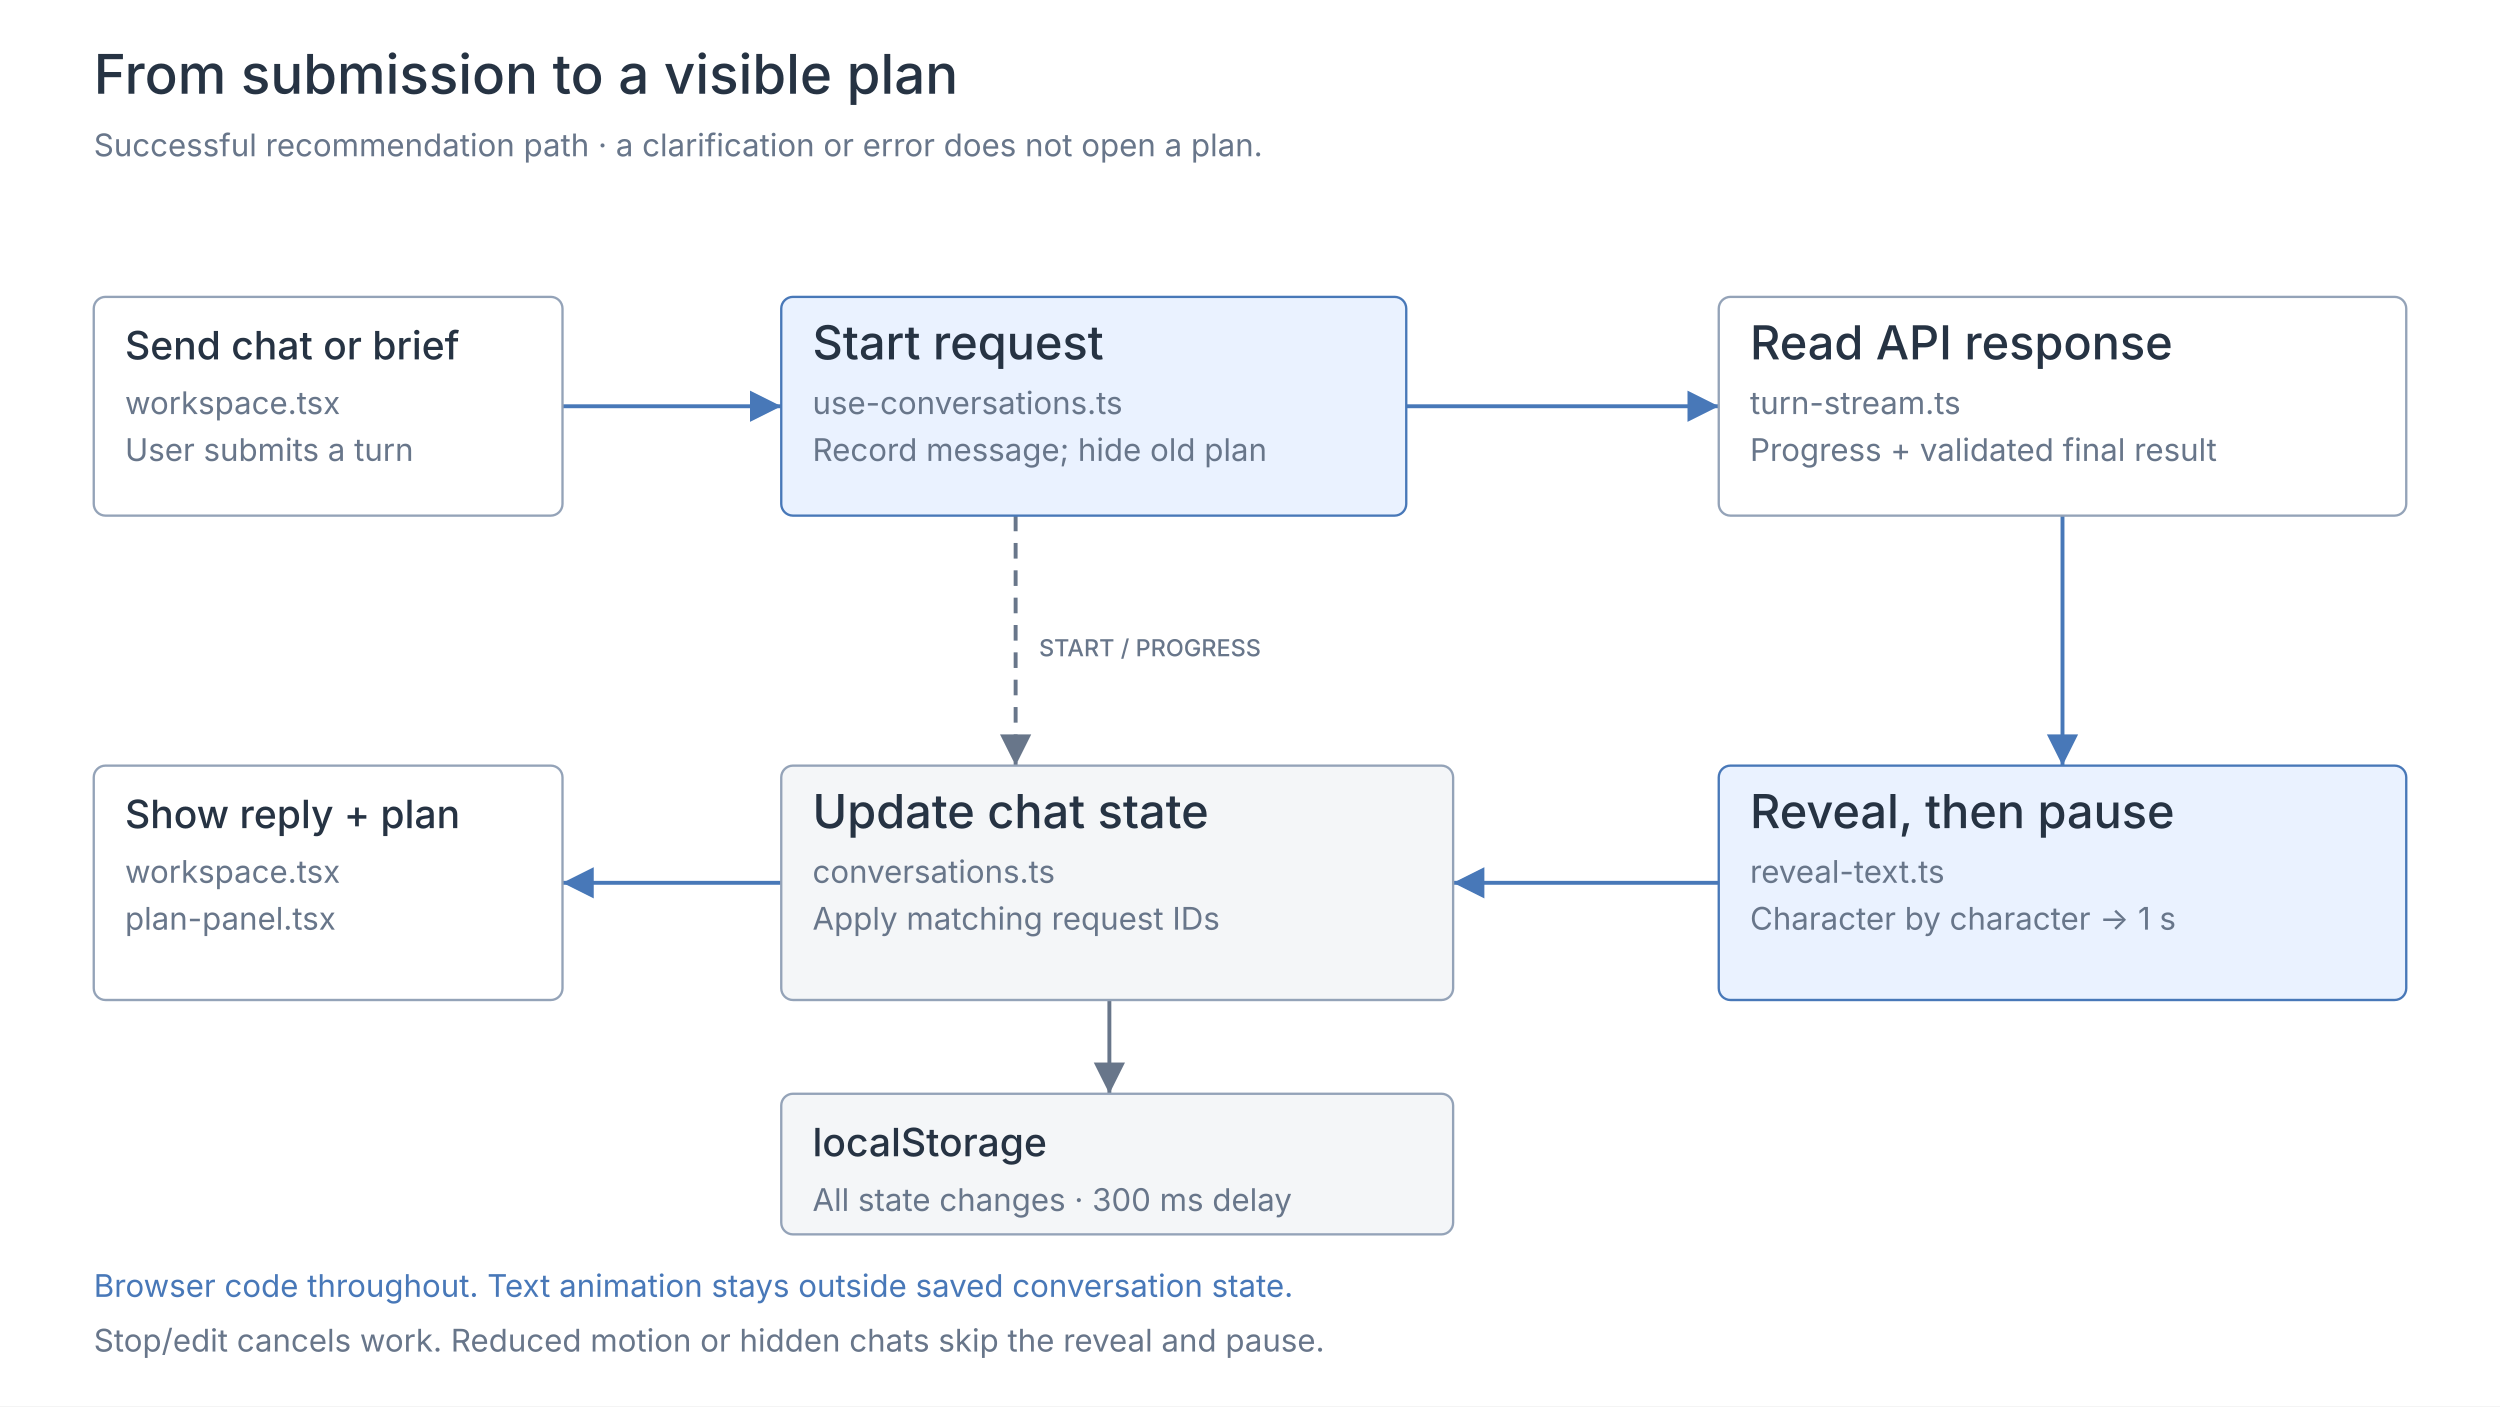
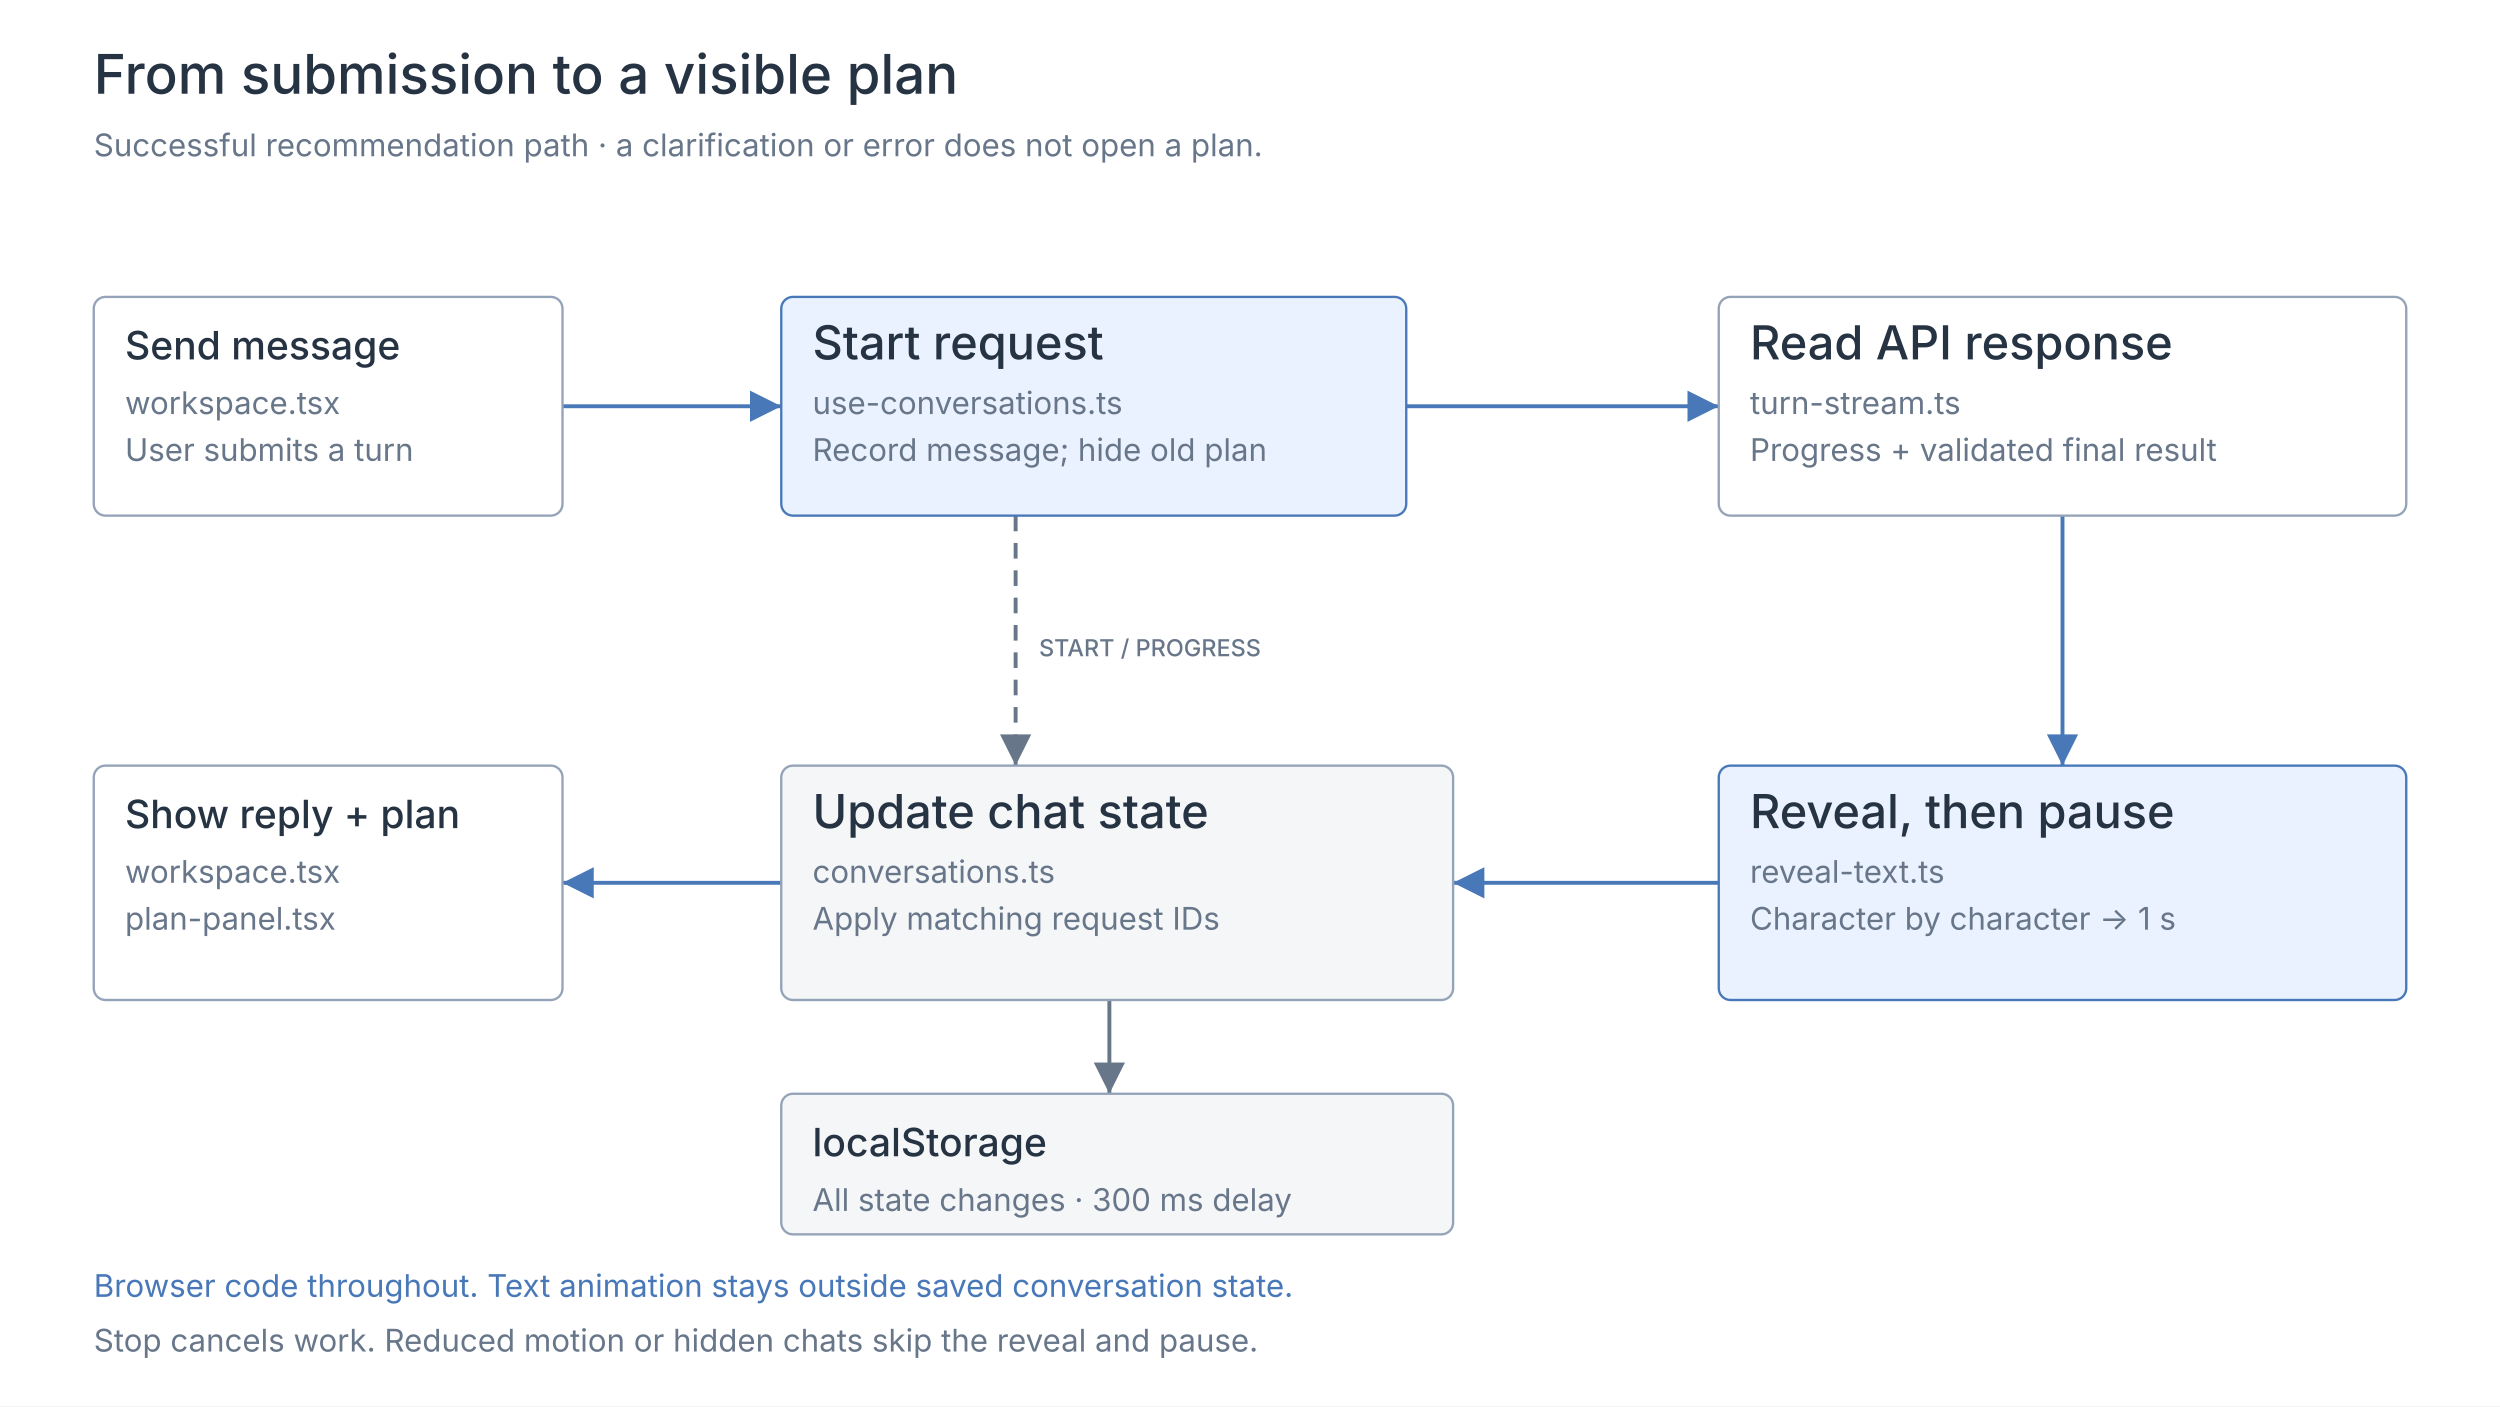
<svg xmlns="http://www.w3.org/2000/svg" viewBox="0 0 1280 720" width="1280" height="720" role="img" aria-labelledby="ui-response-flow-title ui-response-flow-desc" style="font-family:-apple-system,BlinkMacSystemFont,Segoe UI,sans-serif">
  <rect width="1280" height="720" fill="#ffffff" />
  <defs>
    <marker id="ui-response-flow-muted" markerWidth="8" markerHeight="8" refX="8" refY="4" orient="auto">
      <path d="M0 0 L8 4 L0 8 Z" fill="#68768a" />
    </marker>
    <marker id="ui-response-flow-blue" markerWidth="8" markerHeight="8" refX="8" refY="4" orient="auto">
      <path d="M0 0 L8 4 L0 8 Z" fill="#4878b8" />
    </marker>
    <marker id="ui-response-flow-orange" markerWidth="8" markerHeight="8" refX="8" refY="4" orient="auto">
      <path d="M0 0 L8 4 L0 8 Z" fill="#b45d14" />
    </marker>
  </defs>
  <text x="48" y="48" font-size="28" fill="#263343" font-weight="500">From submission to a visible plan</text>
  <text x="48" y="80" font-size="16" fill="#68768a" font-weight="400">Successful recommendation path · a clarification or error does not open a plan.</text>
  <path data-source="submit" data-target="request" d="M288 208 H400" fill="none" stroke="#4878b8" stroke-width="2" marker-end="url(#ui-response-flow-blue)" />
  <path data-source="request" data-target="read" d="M720 208 H880" fill="none" stroke="#4878b8" stroke-width="2" marker-end="url(#ui-response-flow-blue)" />
  <path data-source="read" data-target="reveal" d="M1056 264 V392" fill="none" stroke="#4878b8" stroke-width="2" marker-end="url(#ui-response-flow-blue)" />
  <path data-source="reveal" data-target="state" d="M880 452 H744" fill="none" stroke="#4878b8" stroke-width="2" marker-end="url(#ui-response-flow-blue)" />
  <path data-source="state" data-target="display" d="M400 452 H288" fill="none" stroke="#4878b8" stroke-width="2" marker-end="url(#ui-response-flow-blue)" />
  <path data-source="request" data-target="state" d="M520 264 V392" fill="none" stroke="#68768a" stroke-width="2" stroke-dasharray="8 6" marker-end="url(#ui-response-flow-muted)" />
  <path data-source="state" data-target="storage" d="M568 512 V560" fill="none" stroke="#68768a" stroke-width="2" marker-end="url(#ui-response-flow-muted)" />
  <rect x="532" y="320" width="160" height="20" fill="#ffffff" />
  <text x="532" y="336" font-size="12" fill="#68768a" font-weight="500">START / PROGRESS</text>
  <g data-node="submit">
    <rect x="48" y="152" width="240" height="112" rx="6" fill="#ffffff" stroke="#94a3b8" stroke-width="1.2" />
-     <text x="64" y="184" font-size="20" fill="#263343" font-weight="500">Send chat or brief</text>
+     <text x="64" y="184" font-size="20" fill="#263343" font-weight="500">Send message</text>
    <text x="64" y="212" font-size="16" fill="#68768a" font-weight="400">workspace.tsx</text>
    <text x="64" y="236" font-size="16" fill="#68768a" font-weight="400">User submits a turn</text>
  </g>
  <g data-node="request">
    <rect x="400" y="152" width="320" height="112" rx="6" fill="#eaf2ff" stroke="#4878b8" stroke-width="1.2" />
    <text x="416" y="184" font-size="24" fill="#263343" font-weight="500">Start request</text>
    <text x="416" y="212" font-size="16" fill="#68768a" font-weight="400">use-conversations.ts</text>
    <text x="416" y="236" font-size="16" fill="#68768a" font-weight="400">Record message; hide old plan</text>
  </g>
  <g data-node="read">
    <rect x="880" y="152" width="352" height="112" rx="6" fill="#ffffff" stroke="#94a3b8" stroke-width="1.2" />
    <text x="896" y="184" font-size="24" fill="#263343" font-weight="500">Read API response</text>
    <text x="896" y="212" font-size="16" fill="#68768a" font-weight="400">turn-stream.ts</text>
    <text x="896" y="236" font-size="16" fill="#68768a" font-weight="400">Progress + validated final result</text>
  </g>
  <g data-node="reveal">
    <rect x="880" y="392" width="352" height="120" rx="6" fill="#eaf2ff" stroke="#4878b8" stroke-width="1.2" />
    <text x="896" y="424" font-size="24" fill="#263343" font-weight="500">Reveal, then pause</text>
    <text x="896" y="452" font-size="16" fill="#68768a" font-weight="400">reveal-text.ts</text>
    <text x="896" y="476" font-size="16" fill="#68768a" font-weight="400">Character by character → 1 s</text>
  </g>
  <g data-node="state">
    <rect x="400" y="392" width="344" height="120" rx="6" fill="#f4f6f8" stroke="#94a3b8" stroke-width="1.2" />
    <text x="416" y="424" font-size="24" fill="#263343" font-weight="500">Update chat state</text>
    <text x="416" y="452" font-size="16" fill="#68768a" font-weight="400">conversations.ts</text>
    <text x="416" y="476" font-size="16" fill="#68768a" font-weight="400">Apply matching request IDs</text>
  </g>
  <g data-node="display">
    <rect x="48" y="392" width="240" height="120" rx="6" fill="#ffffff" stroke="#94a3b8" stroke-width="1.2" />
    <text x="64" y="424" font-size="20" fill="#263343" font-weight="500">Show reply + plan</text>
    <text x="64" y="452" font-size="16" fill="#68768a" font-weight="400">workspace.tsx</text>
    <text x="64" y="476" font-size="16" fill="#68768a" font-weight="400">plan-panel.tsx</text>
  </g>
  <g data-node="storage">
    <rect x="400" y="560" width="344" height="72" rx="6" fill="#f4f6f8" stroke="#94a3b8" stroke-width="1.2" />
    <text x="416" y="592" font-size="20" fill="#263343" font-weight="500">localStorage</text>
    <text x="416" y="620" font-size="16" fill="#68768a" font-weight="400">All state changes · 300 ms delay</text>
  </g>
  <text x="48" y="664" font-size="16" fill="#4878b8" font-weight="400">Browser code throughout. Text animation stays outside saved conversation state.</text>
-   <text x="48" y="692" font-size="16" fill="#68768a" font-weight="400">Stop/edit cancels work. Reduced motion or hidden chats skip the reveal and pause.</text>
+   <text x="48" y="692" font-size="16" fill="#68768a" font-weight="400">Stop cancels work. Reduced motion or hidden chats skip the reveal and pause.</text>
</svg>
